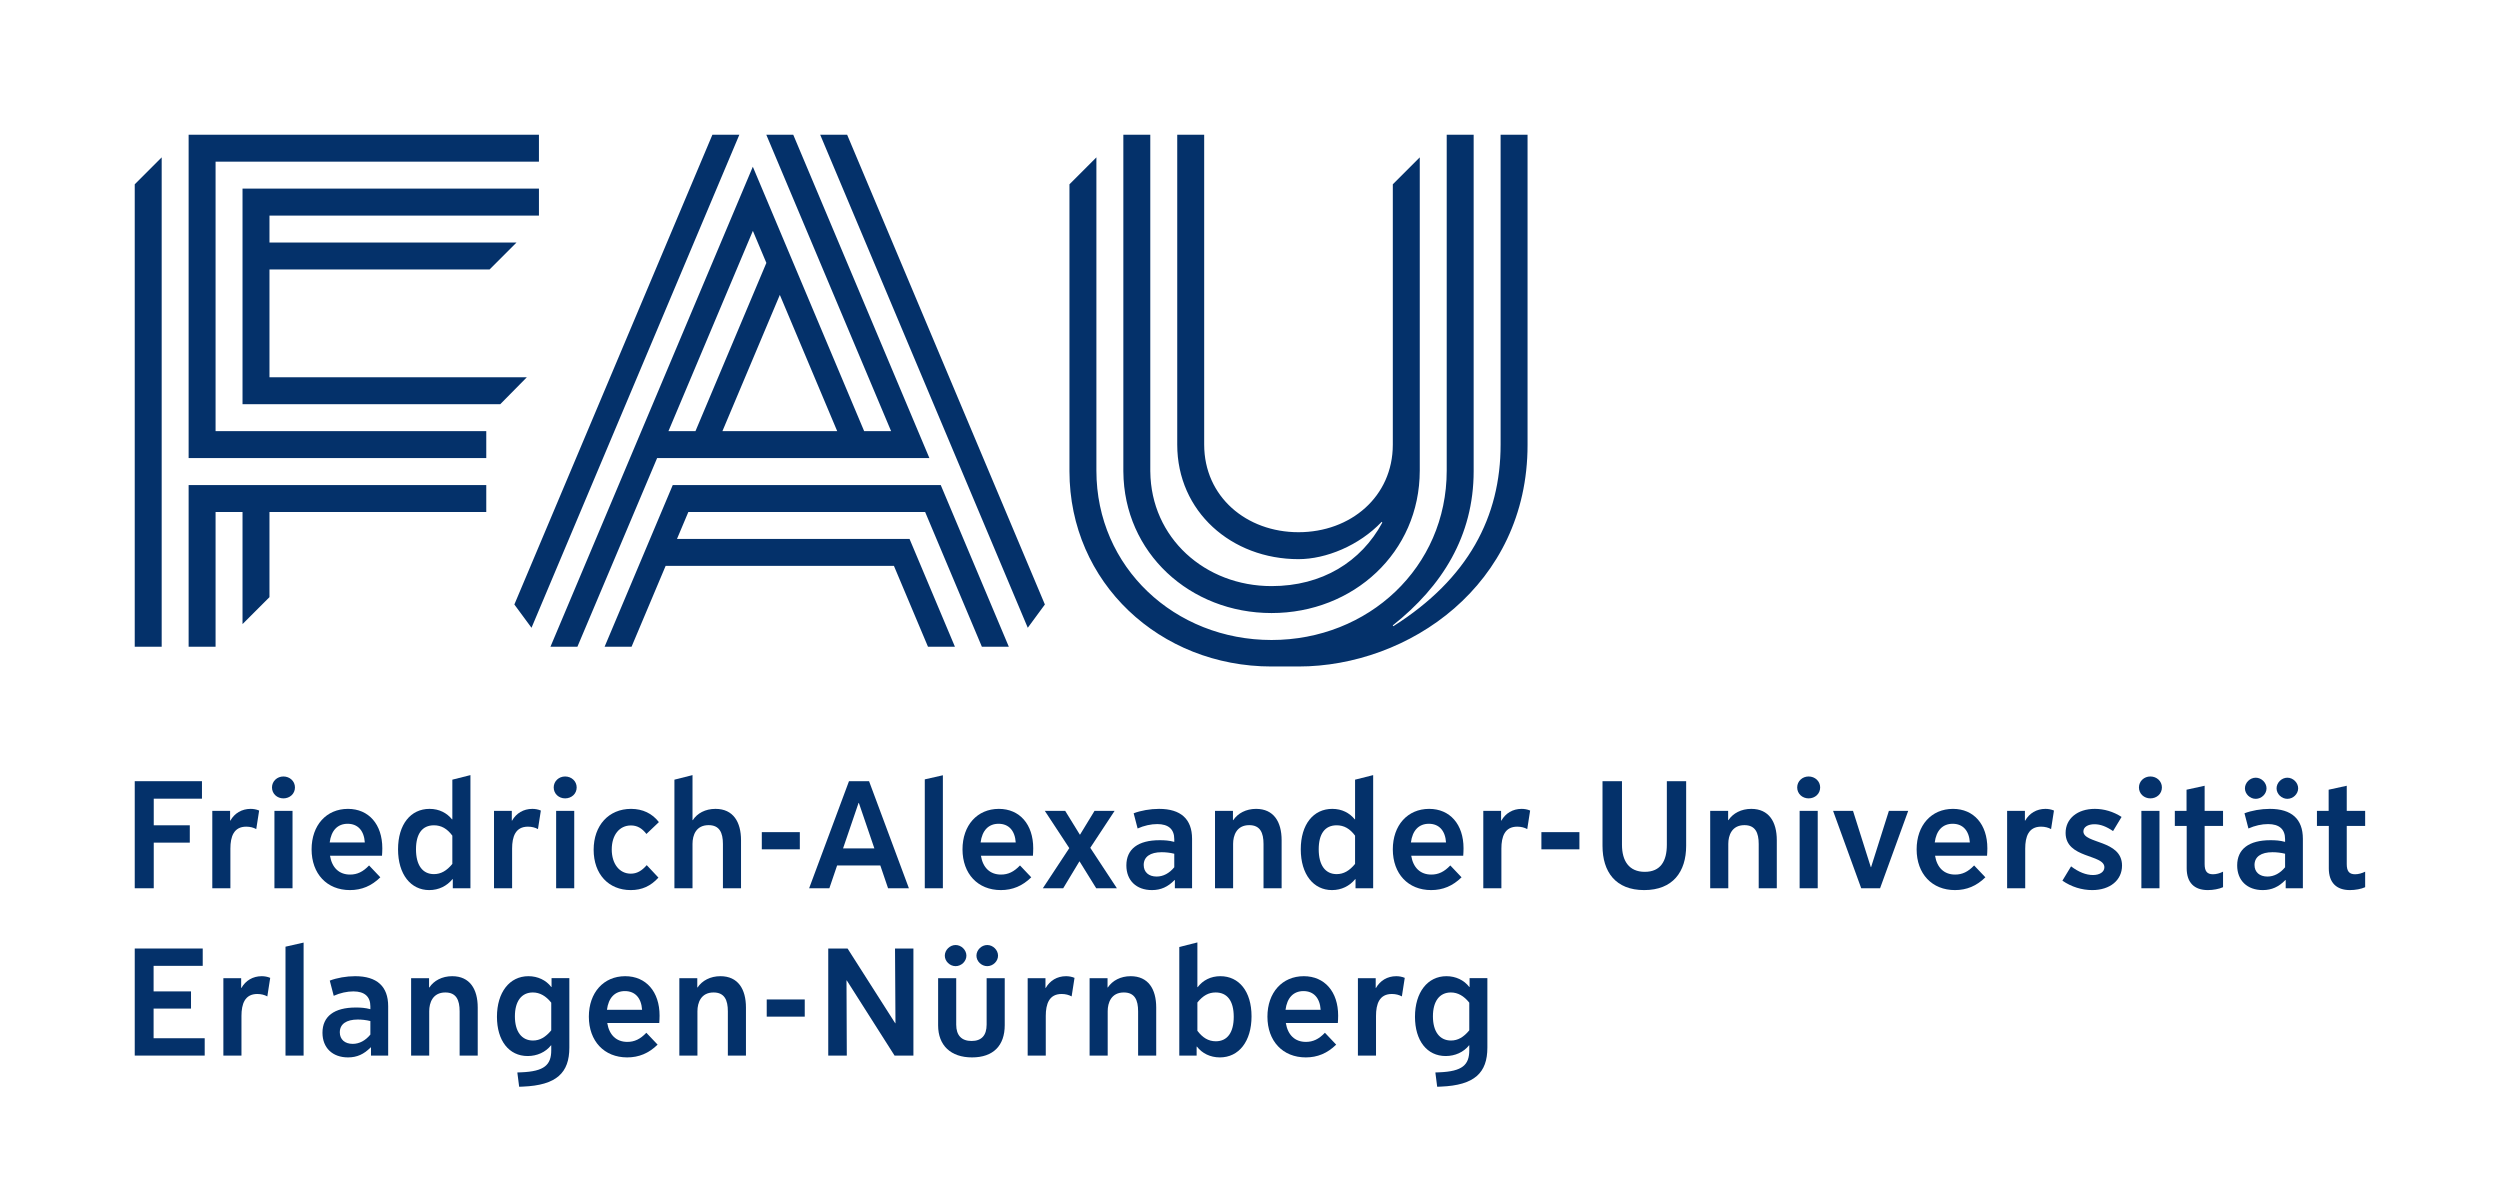
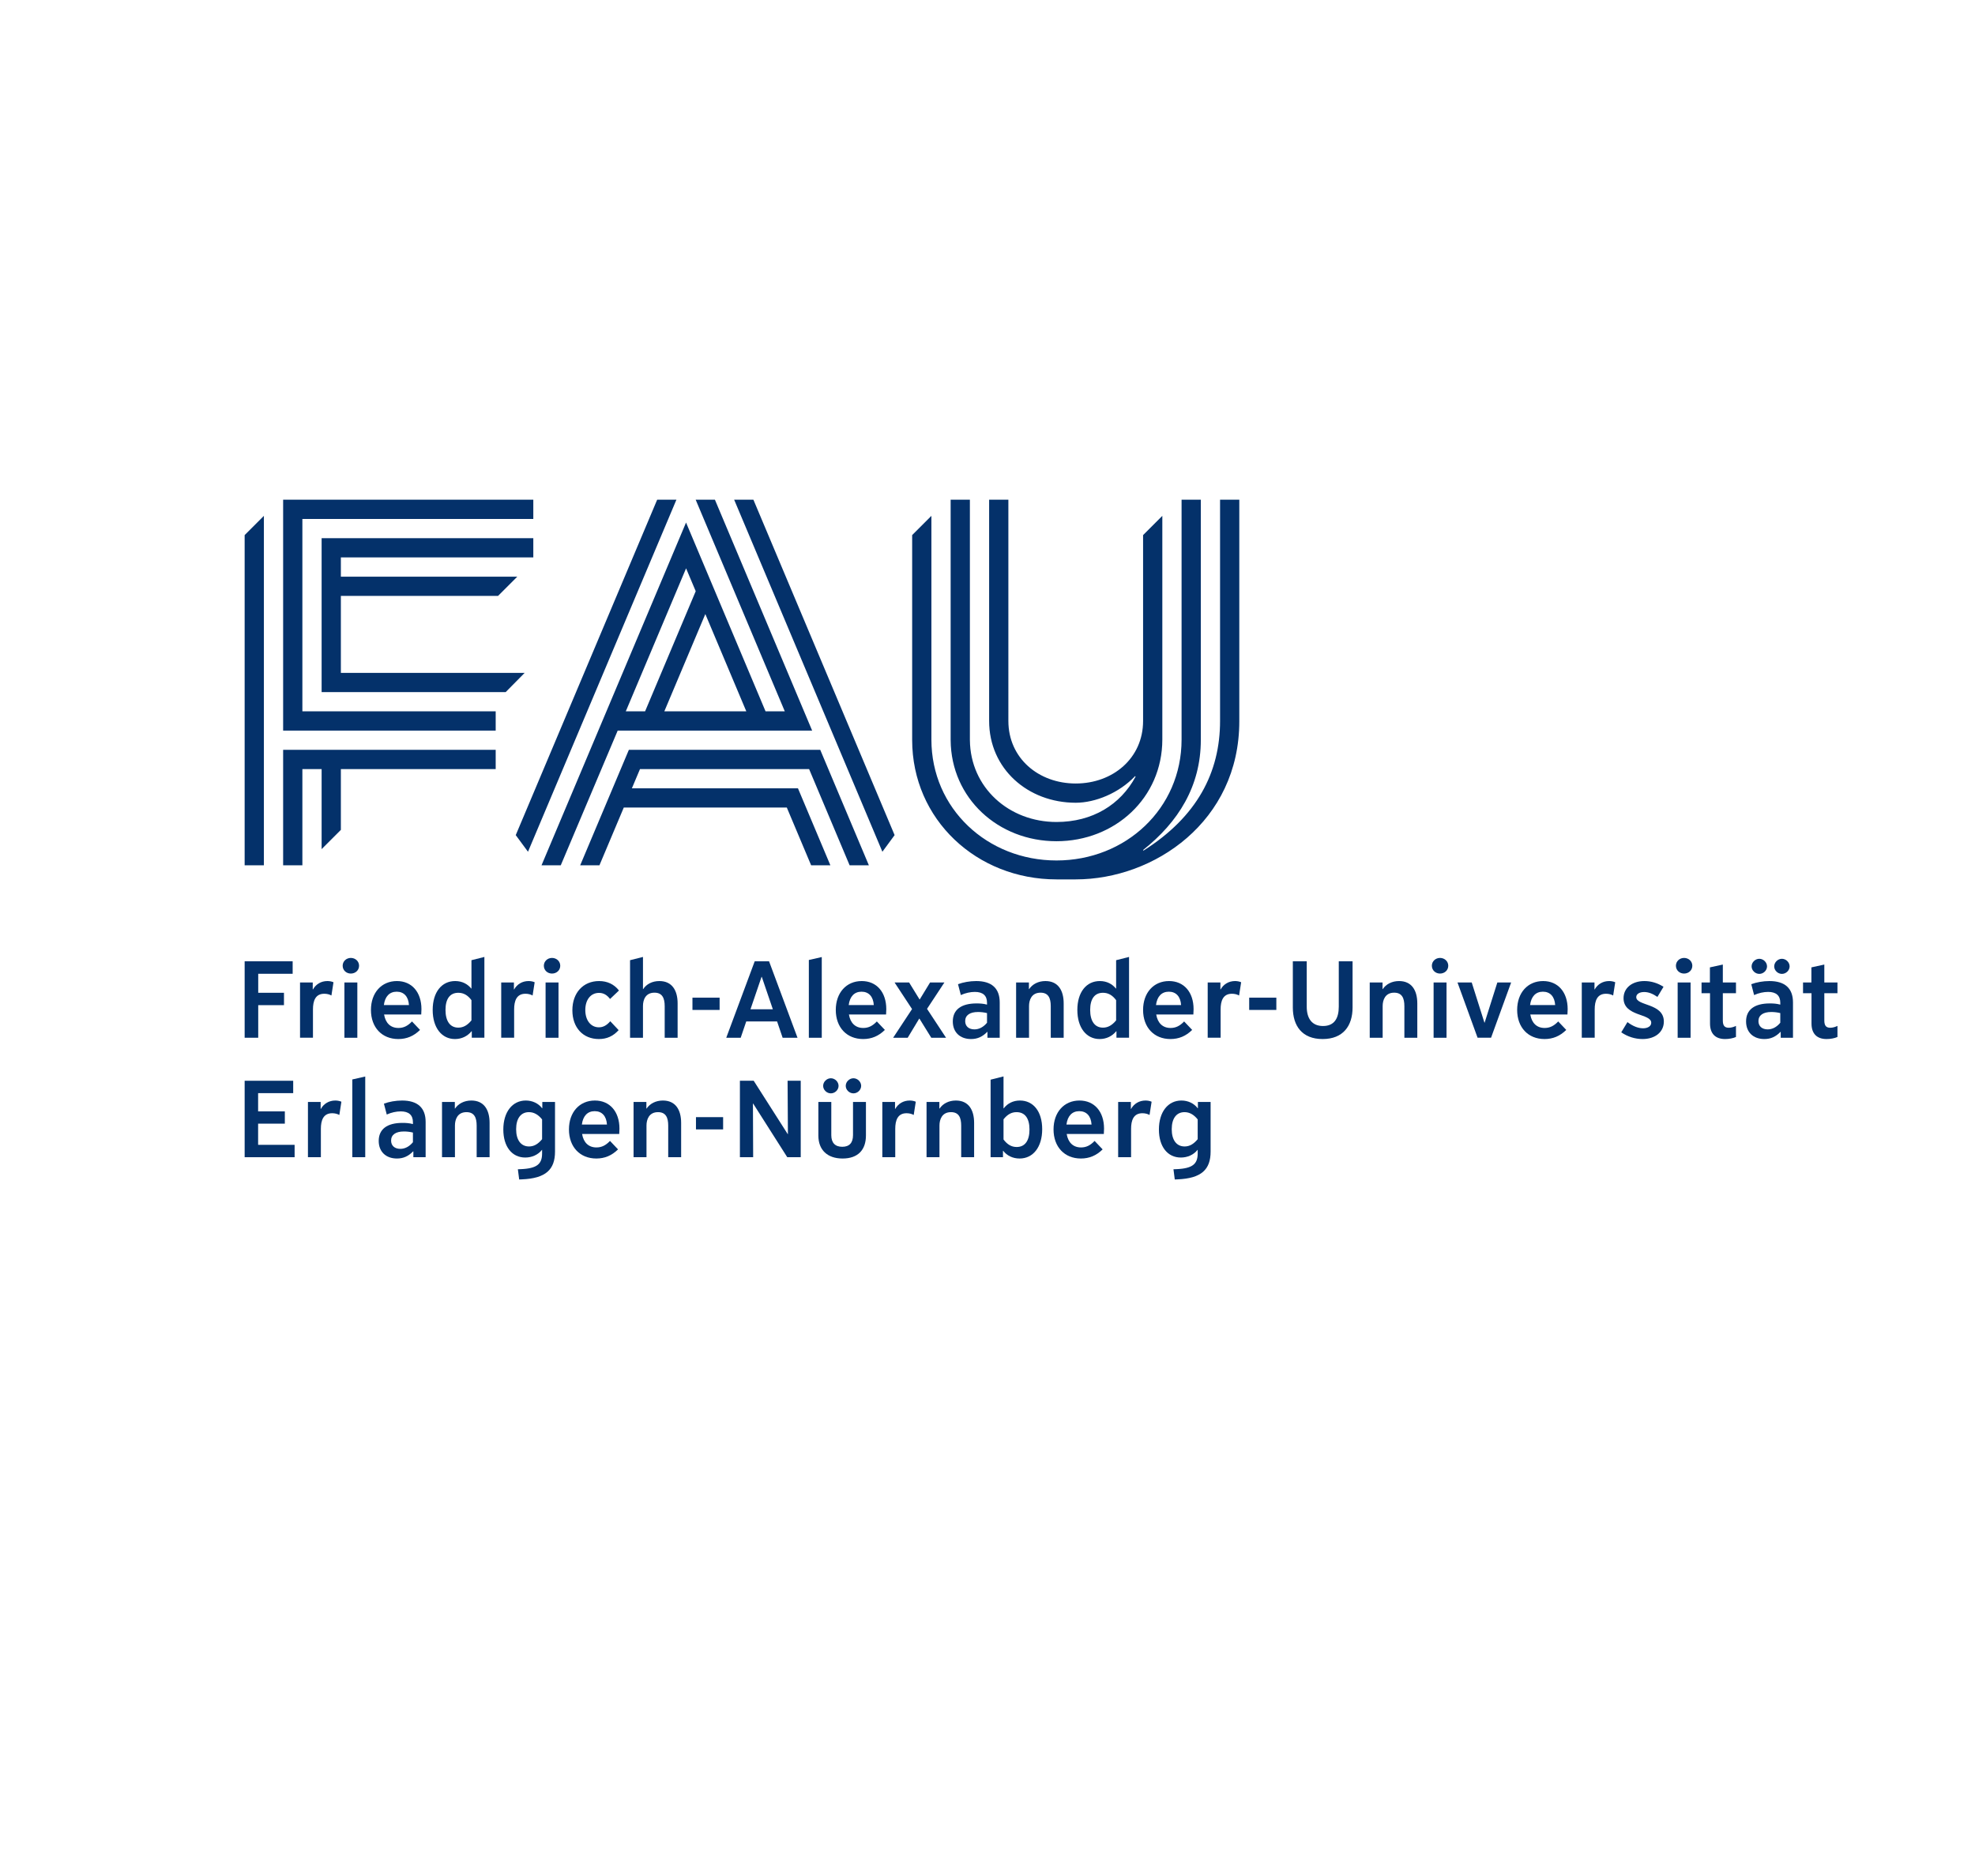
- <svg xmlns="http://www.w3.org/2000/svg" version="1.1" id="Logos" x="0px" y="0px" viewBox="0 0 903.965 430.402" style="enable-background:new 0 0 903.965 430.402;" xml:space="preserve">
-   <path id="FAU_x5F_Logo_00000116957573279180387480000014782723776190545539_" style="fill:#04316A;" d="M48.718,66.643l9.744-9.744  v176.95h-9.744V66.643z M77.949,58.462h116.925v-9.744H68.205v116.924h107.623v-9.743H77.949V58.462z M190.499,136.412H97.437  V97.437h79.588l9.743-9.744H97.437v-9.744h97.438v-9.744H87.693v77.95h93.19L190.499,136.412z M68.205,233.849h9.744V185.13h9.744  v40.538l9.743-9.743V185.13h78.392v-9.743H68.205V233.849z M542.598,48.718v112.054c0,26.074-11.634,48.475-38.779,65.656  l-0.22-0.287c17.837-14.146,29.256-32.316,29.256-55.789V48.718h-9.744V170.19c0,34.979-28.355,61.223-63.334,61.223  s-63.334-26.245-63.334-61.223V56.899l-9.744,9.744v103.71c0,40.36,32.718,70.642,73.078,70.642c0.934,0,9.743,0,9.743,0  c39.743,0,82.822-29.35,82.822-80.08c0-0.048,0-112.196,0-112.196H542.598z M459.776,221.669c29.58,0,53.562-21.907,53.59-51.479  h0.001V56.899l-9.744,9.744v94.128c0,18.834-15.269,31.667-34.104,31.667c-18.834,0-34.103-12.833-34.103-31.667l-0.001-112.053  h-9.743v112.053c0,24.216,19.631,41.411,43.847,41.411c9.902,0,21.922-4.892,30.086-13.503l0.219,0.287  c-7.654,14.195-21.804,22.96-40.048,22.96c-24.067,0-43.603-17.424-43.841-41.411h-0.006V48.718h-9.744v121.796h0.005  C406.393,199.922,430.305,221.669,459.776,221.669z M243.257,175.387l-24.64,58.462l9.746-0.001l-0.002,0.001h0.002l12.318-29.231  h82.554l12.309,29.231h9.743l-16.41-38.975h-84.089l4.106-9.744h85.623l20.514,48.719h9.744l-24.616-58.462H243.257z   M257.594,48.718l-71.61,169.858l6.202,8.42l75.152-178.278H257.594z M296.568,48.718l75.059,178.278l6.187-8.42L306.313,48.718  H296.568z M237.6,165.643l-28.818,68.206h-9.744l73.172-173.561l40.258,95.612h9.743L277.081,48.718h9.744l49.232,116.924H237.6z   M281.978,106.629l-20.765,49.27h41.51L281.978,106.629z M241.701,155.899h9.769l25.638-60.836l-4.879-11.587L241.701,155.899z" />
-   <g>
-     <g>
-       <path style="fill:#04316A;" d="M73.025,288.792H55.593v9.624h13.033v6.269H55.593v16.498h-6.874v-38.715h24.307V288.792z" />
-       <path style="fill:#04316A;" d="M93.701,293.082l-1.045,6.708c-0.99-0.549-2.199-0.88-3.629-0.88c-4.51,0-5.72,3.629-5.72,7.919    v14.353h-6.544v-27.991h6.434v3.52h0.11c1.484-2.64,4.124-4.234,7.314-4.234C91.557,292.477,92.711,292.642,93.701,293.082z" />
-       <path style="fill:#04316A;" d="M106.653,284.723c0,2.31-1.87,3.96-4.18,3.96c-2.255,0-4.124-1.65-4.124-3.96    c0-2.255,1.869-3.96,4.124-3.96C104.783,280.763,106.653,282.468,106.653,284.723z M105.774,321.183H99.23v-27.991h6.544V321.183z    " />
-       <path style="fill:#04316A;" d="M126.524,321.843c-8.304,0-13.857-5.884-13.857-14.738c0-8.688,5.334-14.628,13.143-14.628    c7.534,0,12.429,5.609,12.429,14.243c0,0.935-0.055,1.925-0.11,2.694H119.32c0.715,4.345,3.299,6.819,7.259,6.819    c2.584,0,4.674-0.99,6.874-3.3l4.069,4.29C134.333,320.358,130.758,321.843,126.524,321.843z M119.21,304.63h12.703    c-0.274-4.289-2.529-6.764-6.214-6.764C122.069,297.866,119.76,300.285,119.21,304.63z" />
-       <path style="fill:#04316A;" d="M143.927,307.104c0-9.018,4.564-14.628,11.384-14.628c3.52,0,6.27,1.485,8.139,3.794h0.11v-14.353    l6.544-1.65v40.915h-6.379v-3.3h-0.11c-2.034,2.476-4.949,3.96-8.414,3.96C148.547,321.843,143.927,316.178,143.927,307.104z     M150.416,307.104c0,5.719,2.365,8.964,6.489,8.964c2.53,0,4.619-1.21,6.654-3.685v-10.228c-1.87-2.53-4.015-3.739-6.654-3.739    C152.671,298.416,150.416,301.495,150.416,307.104z" />
-       <path style="fill:#04316A;" d="M195.564,293.082l-1.045,6.708c-0.989-0.549-2.199-0.88-3.63-0.88    c-4.509,0-5.719,3.629-5.719,7.919v14.353h-6.544v-27.991h6.434v3.52h0.11c1.484-2.64,4.124-4.234,7.314-4.234    C193.419,292.477,194.573,292.642,195.564,293.082z" />
-       <path style="fill:#04316A;" d="M208.517,284.723c0,2.31-1.87,3.96-4.18,3.96c-2.255,0-4.124-1.65-4.124-3.96    c0-2.255,1.869-3.96,4.124-3.96C206.647,280.763,208.517,282.468,208.517,284.723z M207.637,321.183h-6.544v-27.991h6.544V321.183    z" />
-       <path style="fill:#04316A;" d="M238.082,317.333c-2.805,3.08-5.994,4.51-10.009,4.51c-8.029,0-13.418-5.774-13.418-14.573    s5.444-14.793,13.528-14.793c4.179,0,7.644,1.649,10.064,4.784l-4.51,4.289c-1.649-2.145-3.409-3.079-5.609-3.079    c-4.124,0-6.929,3.41-6.929,8.689c0,5.224,2.805,8.744,6.874,8.744c2.199,0,3.959-0.99,5.774-3.08L238.082,317.333z" />
-       <path style="fill:#04316A;" d="M267.945,321.183h-6.544V305.18c0-4.124-1.265-6.819-5.17-6.819c-4.509,0-5.829,3.574-5.829,6.764    v16.058h-6.544v-39.265l6.544-1.65v16.278h0.11c1.595-2.475,4.51-4.069,8.194-4.069c6.488,0,9.238,4.84,9.238,11.328V321.183z" />
-       <path style="fill:#04316A;" d="M289.204,307.104h-13.748v-6.214h13.748V307.104z" />
-       <path style="fill:#04316A;" d="M306.98,282.468h7.259l14.408,38.715h-7.534l-2.805-8.249H302.69l-2.805,8.249h-7.314    L306.98,282.468z M304.835,306.774h11.328l-5.609-16.442h-0.11L304.835,306.774z" />
-       <path style="fill:#04316A;" d="M340.932,321.183h-6.544v-39.375l6.544-1.484V321.183z" />
-       <path style="fill:#04316A;" d="M361.885,321.843c-8.304,0-13.857-5.884-13.857-14.738c0-8.688,5.334-14.628,13.143-14.628    c7.534,0,12.429,5.609,12.429,14.243c0,0.935-0.055,1.925-0.11,2.694h-18.807c0.715,4.345,3.299,6.819,7.259,6.819    c2.584,0,4.674-0.99,6.874-3.3l4.069,4.29C369.694,320.358,366.119,321.843,361.885,321.843z M354.571,304.63h12.703    c-0.274-4.289-2.529-6.764-6.214-6.764C357.431,297.866,355.121,300.285,354.571,304.63z" />
-       <path style="fill:#04316A;" d="M403.854,321.183h-7.48l-5.994-9.679h-0.109l-5.83,9.679h-7.368l9.568-14.518l-8.854-13.473h7.369    l5.279,8.579h0.109l5.225-8.579h7.259l-8.799,13.363L403.854,321.183z" />
-       <path style="fill:#04316A;" d="M419.32,303.805c1.815,0,3.465,0.11,5.279,0.605v-0.99c0-3.574-2.09-5.444-6.159-5.444    c-2.255,0-4.784,0.55-7.094,1.595l-1.43-5.499c2.584-0.989,5.994-1.595,9.184-1.595c7.864,0,11.934,3.685,11.934,10.833v17.873    h-6.215v-2.97h-0.109c-2.42,2.475-4.949,3.63-8.194,3.63c-5.609,0-9.238-3.465-9.238-8.909    C407.277,306.995,411.512,303.805,419.32,303.805z M418.221,316.948c2.364,0,4.564-1.155,6.379-3.355v-4.895    c-1.54-0.385-3.135-0.55-4.564-0.55c-4.124,0-6.489,1.65-6.489,4.619C413.546,315.353,415.361,316.948,418.221,316.948z" />
-       <path style="fill:#04316A;" d="M463.418,321.183h-6.545V305.18c0-4.069-1.209-6.819-5.169-6.819c-4.564,0-5.829,3.739-5.829,6.764    v16.058h-6.544v-27.991h6.489v3.354h0.109c1.65-2.475,4.62-4.069,8.249-4.069c6.379,0,9.239,4.674,9.239,11.328V321.183z" />
-       <path style="fill:#04316A;" d="M470.34,307.104c0-9.018,4.564-14.628,11.384-14.628c3.52,0,6.27,1.485,8.139,3.794h0.11v-14.353    l6.544-1.65v40.915h-6.379v-3.3h-0.11c-2.034,2.476-4.949,3.96-8.414,3.96C474.96,321.843,470.34,316.178,470.34,307.104z     M476.829,307.104c0,5.719,2.365,8.964,6.489,8.964c2.529,0,4.619-1.21,6.654-3.685v-10.228c-1.87-2.53-4.015-3.739-6.654-3.739    C479.084,298.416,476.829,301.495,476.829,307.104z" />
-       <path style="fill:#04316A;" d="M517.478,321.843c-8.304,0-13.857-5.884-13.857-14.738c0-8.688,5.334-14.628,13.142-14.628    c7.534,0,12.429,5.609,12.429,14.243c0,0.935-0.055,1.925-0.11,2.694h-18.808c0.716,4.345,3.3,6.819,7.26,6.819    c2.584,0,4.674-0.99,6.874-3.3l4.069,4.29C525.287,320.358,521.713,321.843,517.478,321.843z M510.164,304.63h12.703    c-0.275-4.289-2.529-6.764-6.214-6.764C513.023,297.866,510.714,300.285,510.164,304.63z" />
-       <path style="fill:#04316A;" d="M553.276,293.082l-1.045,6.708c-0.989-0.549-2.199-0.88-3.63-0.88    c-4.509,0-5.719,3.629-5.719,7.919v14.353h-6.544v-27.991h6.434v3.52h0.11c1.484-2.64,4.124-4.234,7.315-4.234    C551.132,292.477,552.286,292.642,553.276,293.082z" />
-       <path style="fill:#04316A;" d="M571.096,307.104h-13.748v-6.214h13.748V307.104z" />
-       <path style="fill:#04316A;" d="M609.691,305.84c0,9.349-4.784,16.003-15.178,16.003c-10.339,0-15.068-6.6-15.068-16.003v-23.372    h7.039v22.987c0,5.83,2.53,9.789,8.249,9.789c5.72,0,7.975-3.904,7.975-9.789v-22.987h6.983V305.84z" />
-       <path style="fill:#04316A;" d="M642.468,321.183h-6.544V305.18c0-4.069-1.21-6.819-5.17-6.819c-4.564,0-5.829,3.739-5.829,6.764    v16.058h-6.544v-27.991h6.489v3.354h0.109c1.65-2.475,4.62-4.069,8.249-4.069c6.379,0,9.239,4.674,9.239,11.328V321.183z" />
-       <path style="fill:#04316A;" d="M658.145,284.723c0,2.31-1.87,3.96-4.18,3.96c-2.255,0-4.124-1.65-4.124-3.96    c0-2.255,1.869-3.96,4.124-3.96C656.274,280.763,658.145,282.468,658.145,284.723z M657.265,321.183h-6.544v-27.991h6.544V321.183    z" />
-       <path style="fill:#04316A;" d="M689.982,293.191l-10.174,27.991h-6.819l-10.173-27.991h7.204l6.434,20.347h0.11l6.434-20.347    H689.982z" />
-       <path style="fill:#04316A;" d="M706.885,321.843c-8.304,0-13.857-5.884-13.857-14.738c0-8.688,5.334-14.628,13.143-14.628    c7.534,0,12.429,5.609,12.429,14.243c0,0.935-0.055,1.925-0.11,2.694h-18.807c0.715,4.345,3.299,6.819,7.259,6.819    c2.584,0,4.674-0.99,6.874-3.3l4.069,4.29C714.694,320.358,711.119,321.843,706.885,321.843z M699.571,304.63h12.703    c-0.274-4.289-2.529-6.764-6.214-6.764C702.431,297.866,700.121,300.285,699.571,304.63z" />
-       <path style="fill:#04316A;" d="M742.684,293.082l-1.045,6.708c-0.99-0.549-2.199-0.88-3.629-0.88c-4.51,0-5.72,3.629-5.72,7.919    v14.353h-6.544v-27.991h6.434v3.52h0.11c1.484-2.64,4.124-4.234,7.314-4.234C740.539,292.477,741.693,292.642,742.684,293.082z" />
-       <path style="fill:#04316A;" d="M748.872,313.264c2.75,2.09,5.444,3.135,7.919,3.135c2.42,0,4.124-1.1,4.124-2.805    c0-4.785-14.022-3.08-14.022-12.429c0-5.169,4.289-8.689,10.559-8.689c3.354,0,6.709,0.99,9.679,2.915l-3.08,5.114    c-2.419-1.65-4.564-2.474-6.709-2.474c-2.42,0-4.015,1.044-4.015,2.584c0,4.564,13.969,2.97,13.969,12.374    c0,5.279-4.345,8.854-10.779,8.854c-3.739,0-7.533-1.155-10.778-3.409L748.872,313.264z" />
-       <path style="fill:#04316A;" d="M781.717,284.723c0,2.31-1.87,3.96-4.18,3.96c-2.255,0-4.124-1.65-4.124-3.96    c0-2.255,1.869-3.96,4.124-3.96C779.847,280.763,781.717,282.468,781.717,284.723z M780.837,321.183h-6.544v-27.991h6.544V321.183    z" />
-       <path style="fill:#04316A;" d="M803.821,315.188v5.609c-1.43,0.66-3.575,1.045-5.5,1.045c-4.949,0-7.644-2.75-7.644-7.864v-15.343    h-4.289v-5.444h4.234v-7.644l6.544-1.43v9.074h6.654v5.444h-6.654v13.803c0,2.585,0.88,3.684,3.024,3.684    C801.401,316.123,802.721,315.738,803.821,315.188z" />
-       <path style="fill:#04316A;" d="M820.975,303.805c1.815,0,3.465,0.11,5.279,0.605v-0.99c0-3.574-2.09-5.444-6.159-5.444    c-2.255,0-4.784,0.55-7.094,1.595l-1.43-5.499c2.584-0.989,5.994-1.595,9.184-1.595c7.864,0,11.934,3.685,11.934,10.833v17.873    h-6.215v-2.97h-0.109c-2.42,2.475-4.949,3.63-8.194,3.63c-5.609,0-9.238-3.465-9.238-8.909    C808.932,306.995,813.166,303.805,820.975,303.805z M815.641,288.847c-2.09,0-3.904-1.76-3.904-3.794    c0-2.035,1.814-3.849,3.904-3.849c2.09,0,3.904,1.814,3.904,3.849C819.545,287.087,817.731,288.847,815.641,288.847z     M819.875,316.948c2.364,0,4.565-1.155,6.379-3.355v-4.895c-1.54-0.385-3.135-0.55-4.564-0.55c-4.124,0-6.489,1.65-6.489,4.619    C815.2,315.353,817.016,316.948,819.875,316.948z M827.079,288.847c-2.09,0-3.904-1.76-3.904-3.794    c0-2.035,1.815-3.849,3.904-3.849c2.09,0,3.904,1.814,3.904,3.849C830.983,287.087,829.169,288.847,827.079,288.847z" />
-       <path style="fill:#04316A;" d="M855.207,315.188v5.609c-1.43,0.66-3.575,1.045-5.5,1.045c-4.949,0-7.644-2.75-7.644-7.864v-15.343    h-4.289v-5.444h4.234v-7.644l6.544-1.43v9.074h6.654v5.444h-6.654v13.803c0,2.585,0.88,3.684,3.024,3.684    C852.787,316.123,854.107,315.738,855.207,315.188z" />
-       <path style="fill:#04316A;" d="M74.016,381.683H48.719v-38.715h24.582v6.269H55.538v9.239h13.528v6.214H55.538v10.724h18.478    V381.683z" />
-       <path style="fill:#04316A;" d="M97.705,353.582l-1.045,6.709c-0.99-0.55-2.199-0.88-3.629-0.88c-4.51,0-5.72,3.629-5.72,7.919    v14.353h-6.544v-27.991h6.434v3.52h0.11c1.484-2.64,4.124-4.234,7.314-4.234C95.561,352.977,96.715,353.142,97.705,353.582z" />
-       <path style="fill:#04316A;" d="M109.778,381.683h-6.544v-39.375l6.544-1.484V381.683z" />
-       <path style="fill:#04316A;" d="M128.643,364.305c1.814,0,3.465,0.11,5.279,0.605v-0.99c0-3.574-2.09-5.444-6.159-5.444    c-2.255,0-4.784,0.55-7.094,1.595l-1.43-5.499c2.584-0.99,5.994-1.595,9.184-1.595c7.864,0,11.934,3.685,11.934,10.833v17.873    h-6.215v-2.97h-0.109c-2.42,2.475-4.949,3.63-8.194,3.63c-5.609,0-9.238-3.465-9.238-8.909    C116.6,367.495,120.834,364.305,128.643,364.305z M127.543,377.448c2.364,0,4.565-1.155,6.379-3.355v-4.895    c-1.54-0.385-3.135-0.55-4.564-0.55c-4.124,0-6.489,1.65-6.489,4.619C122.868,375.853,124.684,377.448,127.543,377.448z" />
-       <path style="fill:#04316A;" d="M172.74,381.683h-6.545V365.68c0-4.069-1.209-6.819-5.169-6.819c-4.564,0-5.829,3.739-5.829,6.764    v16.058h-6.544v-27.991h6.489v3.354h0.109c1.65-2.475,4.62-4.069,8.249-4.069c6.379,0,9.239,4.674,9.239,11.328V381.683z" />
-       <path style="fill:#04316A;" d="M187.06,387.787l1.43-0.055c8.358-0.33,10.833-2.695,10.833-7.974v-1.815h-0.055    c-1.979,2.529-5.114,3.904-8.469,3.904c-6.765,0-11.108-5.554-11.108-14.188c0-8.854,4.564-14.683,11.383-14.683    c3.355,0,6.38,1.43,8.249,3.904h0.11v-3.189h6.434v25.132c0,9.074-4.619,13.583-16.772,14.078l-1.375,0.055L187.06,387.787z     M186.18,367.495c0,5.499,2.419,8.744,6.544,8.744c2.475,0,4.564-1.21,6.599-3.684v-10.009c-1.925-2.419-4.124-3.684-6.654-3.684    C188.599,358.861,186.18,361.995,186.18,367.495z" />
-       <path style="fill:#04316A;" d="M226.778,382.343c-8.304,0-13.857-5.884-13.857-14.738c0-8.689,5.334-14.628,13.143-14.628    c7.534,0,12.429,5.609,12.429,14.243c0,0.935-0.055,1.925-0.11,2.694h-18.808c0.716,4.345,3.3,6.819,7.26,6.819    c2.584,0,4.674-0.99,6.874-3.3l4.069,4.29C234.588,380.858,231.014,382.343,226.778,382.343z M219.465,365.13h12.703    c-0.275-4.289-2.529-6.764-6.214-6.764C222.324,358.366,220.015,360.785,219.465,365.13z" />
-       <path style="fill:#04316A;" d="M269.727,381.683h-6.545V365.68c0-4.069-1.209-6.819-5.169-6.819c-4.564,0-5.829,3.739-5.829,6.764    v16.058h-6.544v-27.991h6.489v3.354h0.109c1.65-2.475,4.62-4.069,8.249-4.069c6.379,0,9.239,4.674,9.239,11.328V381.683z" />
-       <path style="fill:#04316A;" d="M290.984,367.604h-13.748v-6.214h13.748V367.604z" />
-       <path style="fill:#04316A;" d="M299.483,342.968h6.984l17.213,27.001h0.109l-0.164-27.001h6.653v38.715h-6.818l-17.269-27.166    h-0.109l0.109,27.166h-6.709V342.968z" />
-       <path style="fill:#04316A;" d="M345.754,370.519c0,3.85,1.925,5.884,5.554,5.884c3.575,0,5.444-1.979,5.444-5.939v-16.772h6.544    v16.993c0,7.369-4.124,11.659-11.823,11.659c-7.644,0-12.263-4.29-12.263-11.604v-17.048h6.544V370.519z M345.533,349.347    c-2.089,0-3.904-1.76-3.904-3.794c0-2.035,1.815-3.849,3.904-3.849c2.09,0,3.905,1.814,3.905,3.849    C349.439,347.587,347.623,349.347,345.533,349.347z M356.973,349.347c-2.09,0-3.905-1.76-3.905-3.794    c0-2.035,1.815-3.849,3.905-3.849c2.089,0,3.904,1.814,3.904,3.849C360.877,347.587,359.062,349.347,356.973,349.347z" />
-       <path style="fill:#04316A;" d="M388.531,353.582l-1.045,6.709c-0.99-0.55-2.199-0.88-3.629-0.88c-4.51,0-5.72,3.629-5.72,7.919    v14.353h-6.544v-27.991h6.434v3.52h0.11c1.484-2.64,4.124-4.234,7.314-4.234C386.387,352.977,387.541,353.142,388.531,353.582z" />
-       <path style="fill:#04316A;" d="M418.07,381.683h-6.545V365.68c0-4.069-1.209-6.819-5.169-6.819c-4.565,0-5.829,3.739-5.829,6.764    v16.058h-6.544v-27.991h6.489v3.354h0.109c1.65-2.475,4.62-4.069,8.249-4.069c6.379,0,9.239,4.674,9.239,11.328V381.683z" />
-       <path style="fill:#04316A;" d="M452.538,367.495c0,9.018-4.564,14.848-11.439,14.848c-3.519,0-6.434-1.484-8.305-3.905h-0.109    v3.245h-6.27v-39.265l6.544-1.65v16.168h0.11c1.87-2.475,4.73-3.96,8.193-3.96C447.974,352.977,452.538,358.421,452.538,367.495z     M446.104,367.66c0-5.774-2.364-8.799-6.544-8.799c-2.53,0-4.564,1.1-6.6,3.629v10.228c1.87,2.475,3.96,3.794,6.654,3.794    C443.849,376.513,446.104,373.268,446.104,367.66z" />
-       <path style="fill:#04316A;" d="M472.141,382.343c-8.304,0-13.857-5.884-13.857-14.738c0-8.689,5.334-14.628,13.143-14.628    c7.534,0,12.429,5.609,12.429,14.243c0,0.935-0.055,1.925-0.11,2.694h-18.807c0.715,4.345,3.299,6.819,7.259,6.819    c2.584,0,4.674-0.99,6.874-3.3l4.069,4.29C479.95,380.858,476.375,382.343,472.141,382.343z M464.827,365.13h12.703    c-0.274-4.289-2.529-6.764-6.214-6.764C467.687,358.366,465.377,360.785,464.827,365.13z" />
-       <path style="fill:#04316A;" d="M507.94,353.582l-1.045,6.709c-0.99-0.55-2.199-0.88-3.629-0.88c-4.51,0-5.72,3.629-5.72,7.919    v14.353h-6.544v-27.991h6.434v3.52h0.11c1.484-2.64,4.124-4.234,7.314-4.234C505.795,352.977,506.949,353.142,507.94,353.582z" />
-       <path style="fill:#04316A;" d="M519.006,387.787l1.43-0.055c8.358-0.33,10.833-2.695,10.833-7.974v-1.815h-0.055    c-1.979,2.529-5.114,3.904-8.469,3.904c-6.765,0-11.108-5.554-11.108-14.188c0-8.854,4.564-14.683,11.383-14.683    c3.354,0,6.38,1.43,8.249,3.904h0.11v-3.189h6.434v25.132c0,9.074-4.619,13.583-16.772,14.078l-1.375,0.055L519.006,387.787z     M518.126,367.495c0,5.499,2.419,8.744,6.544,8.744c2.475,0,4.564-1.21,6.599-3.684v-10.009c-1.925-2.419-4.124-3.684-6.654-3.684    C520.545,358.861,518.126,361.995,518.126,367.495z" />
+ <svg xmlns="http://www.w3.org/2000/svg" version="1.1" id="Logos" x="0px" y="0px" viewBox="0 0 1000 950" xml:space="preserve" width="1000" height="950">
+   <defs id="defs49" />
+   <path id="FAU_x5F_Logo_00000116957573279180387480000014782723776190545539_" style="fill:#04316a" d="m 123.872,270.968 9.744,-9.744 v 176.95 h -9.744 z m 29.231,-8.181 h 116.925 v -9.744 h -126.669 v 116.924 h 107.623 v -9.743 h -97.879 z m 112.55,77.95 h -93.062 v -38.975 h 79.588 l 9.743,-9.744 h -89.331 v -9.744 h 97.438 v -9.744 h -107.182 v 77.95 h 93.19 z m -122.294,97.437 h 9.744 v -48.719 h 9.744 v 40.538 l 9.743,-9.743 v -30.795 h 78.392 v -9.743 h -107.623 z m 474.393,-185.131 v 112.054 c 0,26.074 -11.634,48.475 -38.779,65.656 l -0.22,-0.287 c 17.837,-14.146 29.256,-32.316 29.256,-55.789 v -121.634 h -9.744 v 121.472 c 0,34.979 -28.355,61.223 -63.334,61.223 -34.979,0 -63.334,-26.245 -63.334,-61.223 v -113.291 l -9.744,9.744 v 103.71 c 0,40.36 32.718,70.642 73.078,70.642 0.934,0 9.743,0 9.743,0 39.743,0 82.822,-29.35 82.822,-80.08 0,-0.048 0,-112.196 0,-112.196 h -9.744 z m -82.822,172.951 c 29.58,0 53.562,-21.907 53.59,-51.479 h 0.001 v -113.291 l -9.744,9.744 v 94.128 c 0,18.834 -15.269,31.667 -34.104,31.667 -18.834,0 -34.103,-12.833 -34.103,-31.667 l -0.001,-112.053 h -9.743 v 112.053 c 0,24.216 19.631,41.411 43.847,41.411 9.902,0 21.922,-4.892 30.086,-13.503 l 0.219,0.287 c -7.654,14.195 -21.804,22.96 -40.048,22.96 -24.067,0 -43.603,-17.424 -43.841,-41.411 h -0.006 v -121.797 h -9.744 v 121.796 h 0.005 c 0.203,29.408 24.115,51.155 53.586,51.155 z m -216.519,-46.282 -24.64,58.462 9.746,-10e-4 -0.002,10e-4 h 0.002 l 12.318,-29.231 h 82.554 l 12.309,29.231 h 9.743 l -16.41,-38.975 h -84.089 l 4.106,-9.744 h 85.623 l 20.514,48.719 h 9.744 l -24.616,-58.462 z m 14.337,-126.669 -71.61,169.858 6.202,8.42 75.152,-178.278 z m 38.974,0 75.059,178.278 6.187,-8.42 -71.501,-169.858 z m -58.968,116.925 -28.818,68.206 h -9.744 l 73.172,-173.561 40.258,95.612 h 9.743 l -45.13,-107.182 h 9.744 l 49.232,116.924 h -98.457 z m 44.378,-59.014 -20.765,49.27 h 41.51 z m -40.277,49.27 h 9.769 l 25.638,-60.836 -4.879,-11.587 z" />
+   <g id="g49" transform="translate(75.15392,204.3247)">
+     <g id="g48">
+       <path style="fill:#04316a" d="M 73.025,288.792 H 55.593 v 9.624 h 13.033 v 6.269 H 55.593 v 16.498 h -6.874 v -38.715 h 24.307 v 6.324 z" id="path1" />
+       <path style="fill:#04316a" d="m 93.701,293.082 -1.045,6.708 c -0.99,-0.549 -2.199,-0.88 -3.629,-0.88 -4.51,0 -5.72,3.629 -5.72,7.919 v 14.353 h -6.544 v -27.991 h 6.434 v 3.52 h 0.11 c 1.484,-2.64 4.124,-4.234 7.314,-4.234 0.936,0 2.09,0.165 3.08,0.605 z" id="path2" />
+       <path style="fill:#04316a" d="m 106.653,284.723 c 0,2.31 -1.87,3.96 -4.18,3.96 -2.255,0 -4.124,-1.65 -4.124,-3.96 0,-2.255 1.869,-3.96 4.124,-3.96 2.31,0 4.18,1.705 4.18,3.96 z m -0.879,36.46 H 99.23 v -27.991 h 6.544 z" id="path3" />
+       <path style="fill:#04316a" d="m 126.524,321.843 c -8.304,0 -13.857,-5.884 -13.857,-14.738 0,-8.688 5.334,-14.628 13.143,-14.628 7.534,0 12.429,5.609 12.429,14.243 0,0.935 -0.055,1.925 -0.11,2.694 H 119.32 c 0.715,4.345 3.299,6.819 7.259,6.819 2.584,0 4.674,-0.99 6.874,-3.3 l 4.069,4.29 c -3.189,3.135 -6.764,4.62 -10.998,4.62 z M 119.21,304.63 h 12.703 c -0.274,-4.289 -2.529,-6.764 -6.214,-6.764 -3.63,0 -5.939,2.419 -6.489,6.764 z" id="path4" />
+       <path style="fill:#04316a" d="m 143.927,307.104 c 0,-9.018 4.564,-14.628 11.384,-14.628 3.52,0 6.27,1.485 8.139,3.794 h 0.11 v -14.353 l 6.544,-1.65 v 40.915 h -6.379 v -3.3 h -0.11 c -2.034,2.476 -4.949,3.96 -8.414,3.96 -6.654,0.001 -11.274,-5.664 -11.274,-14.738 z m 6.489,0 c 0,5.719 2.365,8.964 6.489,8.964 2.53,0 4.619,-1.21 6.654,-3.685 v -10.228 c -1.87,-2.53 -4.015,-3.739 -6.654,-3.739 -4.234,0 -6.489,3.079 -6.489,8.688 z" id="path5" />
+       <path style="fill:#04316a" d="m 195.564,293.082 -1.045,6.708 c -0.989,-0.549 -2.199,-0.88 -3.63,-0.88 -4.509,0 -5.719,3.629 -5.719,7.919 v 14.353 h -6.544 v -27.991 h 6.434 v 3.52 h 0.11 c 1.484,-2.64 4.124,-4.234 7.314,-4.234 0.935,0 2.089,0.165 3.08,0.605 z" id="path6" />
+       <path style="fill:#04316a" d="m 208.517,284.723 c 0,2.31 -1.87,3.96 -4.18,3.96 -2.255,0 -4.124,-1.65 -4.124,-3.96 0,-2.255 1.869,-3.96 4.124,-3.96 2.31,0 4.18,1.705 4.18,3.96 z m -0.88,36.46 h -6.544 v -27.991 h 6.544 z" id="path7" />
+       <path style="fill:#04316a" d="m 238.082,317.333 c -2.805,3.08 -5.994,4.51 -10.009,4.51 -8.029,0 -13.418,-5.774 -13.418,-14.573 0,-8.799 5.444,-14.793 13.528,-14.793 4.179,0 7.644,1.649 10.064,4.784 l -4.51,4.289 c -1.649,-2.145 -3.409,-3.079 -5.609,-3.079 -4.124,0 -6.929,3.41 -6.929,8.689 0,5.224 2.805,8.744 6.874,8.744 2.199,0 3.959,-0.99 5.774,-3.08 z" id="path8" />
+       <path style="fill:#04316a" d="m 267.945,321.183 h -6.544 V 305.18 c 0,-4.124 -1.265,-6.819 -5.17,-6.819 -4.509,0 -5.829,3.574 -5.829,6.764 v 16.058 h -6.544 v -39.265 l 6.544,-1.65 v 16.278 h 0.11 c 1.595,-2.475 4.51,-4.069 8.194,-4.069 6.488,0 9.238,4.84 9.238,11.328 v 17.378 z" id="path9" />
+       <path style="fill:#04316a" d="m 289.204,307.104 h -13.748 v -6.214 h 13.748 z" id="path10" />
+       <path style="fill:#04316a" d="m 306.98,282.468 h 7.259 l 14.408,38.715 h -7.534 l -2.805,-8.249 H 302.69 l -2.805,8.249 h -7.314 z m -2.145,24.306 h 11.328 l -5.609,-16.442 h -0.11 z" id="path11" />
+       <path style="fill:#04316a" d="m 340.932,321.183 h -6.544 v -39.375 l 6.544,-1.484 z" id="path12" />
+       <path style="fill:#04316a" d="m 361.885,321.843 c -8.304,0 -13.857,-5.884 -13.857,-14.738 0,-8.688 5.334,-14.628 13.143,-14.628 7.534,0 12.429,5.609 12.429,14.243 0,0.935 -0.055,1.925 -0.11,2.694 h -18.807 c 0.715,4.345 3.299,6.819 7.259,6.819 2.584,0 4.674,-0.99 6.874,-3.3 l 4.069,4.29 c -3.191,3.135 -6.766,4.62 -11,4.62 z m -7.314,-17.213 h 12.703 c -0.274,-4.289 -2.529,-6.764 -6.214,-6.764 -3.629,0 -5.939,2.419 -6.489,6.764 z" id="path13" />
+       <path style="fill:#04316a" d="m 403.854,321.183 h -7.48 l -5.994,-9.679 h -0.109 l -5.83,9.679 h -7.368 l 9.568,-14.518 -8.854,-13.473 h 7.369 l 5.279,8.579 h 0.109 l 5.225,-8.579 h 7.259 l -8.799,13.363 z" id="path14" />
+       <path style="fill:#04316a" d="m 419.32,303.805 c 1.815,0 3.465,0.11 5.279,0.605 v -0.99 c 0,-3.574 -2.09,-5.444 -6.159,-5.444 -2.255,0 -4.784,0.55 -7.094,1.595 l -1.43,-5.499 c 2.584,-0.989 5.994,-1.595 9.184,-1.595 7.864,0 11.934,3.685 11.934,10.833 v 17.873 h -6.215 v -2.97 h -0.109 c -2.42,2.475 -4.949,3.63 -8.194,3.63 -5.609,0 -9.238,-3.465 -9.238,-8.909 -0.001,-5.939 4.234,-9.129 12.042,-9.129 z m -1.099,13.143 c 2.364,0 4.564,-1.155 6.379,-3.355 v -4.895 c -1.54,-0.385 -3.135,-0.55 -4.564,-0.55 -4.124,0 -6.489,1.65 -6.489,4.619 -0.001,2.586 1.814,4.181 4.674,4.181 z" id="path15" />
+       <path style="fill:#04316a" d="m 463.418,321.183 h -6.545 V 305.18 c 0,-4.069 -1.209,-6.819 -5.169,-6.819 -4.564,0 -5.829,3.739 -5.829,6.764 v 16.058 h -6.544 v -27.991 h 6.489 v 3.354 h 0.109 c 1.65,-2.475 4.62,-4.069 8.249,-4.069 6.379,0 9.239,4.674 9.239,11.328 v 17.378 z" id="path16" />
+       <path style="fill:#04316a" d="m 470.34,307.104 c 0,-9.018 4.564,-14.628 11.384,-14.628 3.52,0 6.27,1.485 8.139,3.794 h 0.11 v -14.353 l 6.544,-1.65 v 40.915 h -6.379 v -3.3 h -0.11 c -2.034,2.476 -4.949,3.96 -8.414,3.96 -6.654,0.001 -11.274,-5.664 -11.274,-14.738 z m 6.489,0 c 0,5.719 2.365,8.964 6.489,8.964 2.529,0 4.619,-1.21 6.654,-3.685 v -10.228 c -1.87,-2.53 -4.015,-3.739 -6.654,-3.739 -4.234,0 -6.489,3.079 -6.489,8.688 z" id="path17" />
+       <path style="fill:#04316a" d="m 517.478,321.843 c -8.304,0 -13.857,-5.884 -13.857,-14.738 0,-8.688 5.334,-14.628 13.142,-14.628 7.534,0 12.429,5.609 12.429,14.243 0,0.935 -0.055,1.925 -0.11,2.694 h -18.808 c 0.716,4.345 3.3,6.819 7.26,6.819 2.584,0 4.674,-0.99 6.874,-3.3 l 4.069,4.29 c -3.19,3.135 -6.764,4.62 -10.999,4.62 z m -7.314,-17.213 h 12.703 c -0.275,-4.289 -2.529,-6.764 -6.214,-6.764 -3.63,0 -5.939,2.419 -6.489,6.764 z" id="path18" />
+       <path style="fill:#04316a" d="m 553.276,293.082 -1.045,6.708 c -0.989,-0.549 -2.199,-0.88 -3.63,-0.88 -4.509,0 -5.719,3.629 -5.719,7.919 v 14.353 h -6.544 v -27.991 h 6.434 v 3.52 h 0.11 c 1.484,-2.64 4.124,-4.234 7.315,-4.234 0.935,0 2.089,0.165 3.079,0.605 z" id="path19" />
+       <path style="fill:#04316a" d="m 571.096,307.104 h -13.748 v -6.214 h 13.748 z" id="path20" />
+       <path style="fill:#04316a" d="m 609.691,305.84 c 0,9.349 -4.784,16.003 -15.178,16.003 -10.339,0 -15.068,-6.6 -15.068,-16.003 v -23.372 h 7.039 v 22.987 c 0,5.83 2.53,9.789 8.249,9.789 5.72,0 7.975,-3.904 7.975,-9.789 v -22.987 h 6.983 z" id="path21" />
+       <path style="fill:#04316a" d="m 642.468,321.183 h -6.544 V 305.18 c 0,-4.069 -1.21,-6.819 -5.17,-6.819 -4.564,0 -5.829,3.739 -5.829,6.764 v 16.058 h -6.544 v -27.991 h 6.489 v 3.354 h 0.109 c 1.65,-2.475 4.62,-4.069 8.249,-4.069 6.379,0 9.239,4.674 9.239,11.328 v 17.378 z" id="path22" />
+       <path style="fill:#04316a" d="m 658.145,284.723 c 0,2.31 -1.87,3.96 -4.18,3.96 -2.255,0 -4.124,-1.65 -4.124,-3.96 0,-2.255 1.869,-3.96 4.124,-3.96 2.309,0 4.18,1.705 4.18,3.96 z m -0.88,36.46 h -6.544 v -27.991 h 6.544 z" id="path23" />
+       <path style="fill:#04316a" d="m 689.982,293.191 -10.174,27.991 h -6.819 l -10.173,-27.991 h 7.204 l 6.434,20.347 h 0.11 l 6.434,-20.347 z" id="path24" />
+       <path style="fill:#04316a" d="m 706.885,321.843 c -8.304,0 -13.857,-5.884 -13.857,-14.738 0,-8.688 5.334,-14.628 13.143,-14.628 7.534,0 12.429,5.609 12.429,14.243 0,0.935 -0.055,1.925 -0.11,2.694 h -18.807 c 0.715,4.345 3.299,6.819 7.259,6.819 2.584,0 4.674,-0.99 6.874,-3.3 l 4.069,4.29 c -3.191,3.135 -6.766,4.62 -11,4.62 z m -7.314,-17.213 h 12.703 c -0.274,-4.289 -2.529,-6.764 -6.214,-6.764 -3.629,0 -5.939,2.419 -6.489,6.764 z" id="path25" />
+       <path style="fill:#04316a" d="m 742.684,293.082 -1.045,6.708 c -0.99,-0.549 -2.199,-0.88 -3.629,-0.88 -4.51,0 -5.72,3.629 -5.72,7.919 v 14.353 h -6.544 v -27.991 h 6.434 v 3.52 h 0.11 c 1.484,-2.64 4.124,-4.234 7.314,-4.234 0.935,0 2.089,0.165 3.08,0.605 z" id="path26" />
+       <path style="fill:#04316a" d="m 748.872,313.264 c 2.75,2.09 5.444,3.135 7.919,3.135 2.42,0 4.124,-1.1 4.124,-2.805 0,-4.785 -14.022,-3.08 -14.022,-12.429 0,-5.169 4.289,-8.689 10.559,-8.689 3.354,0 6.709,0.99 9.679,2.915 l -3.08,5.114 c -2.419,-1.65 -4.564,-2.474 -6.709,-2.474 -2.42,0 -4.015,1.044 -4.015,2.584 0,4.564 13.969,2.97 13.969,12.374 0,5.279 -4.345,8.854 -10.779,8.854 -3.739,0 -7.533,-1.155 -10.778,-3.409 z" id="path27" />
+       <path style="fill:#04316a" d="m 781.717,284.723 c 0,2.31 -1.87,3.96 -4.18,3.96 -2.255,0 -4.124,-1.65 -4.124,-3.96 0,-2.255 1.869,-3.96 4.124,-3.96 2.31,0 4.18,1.705 4.18,3.96 z m -0.88,36.46 h -6.544 v -27.991 h 6.544 z" id="path28" />
+       <path style="fill:#04316a" d="m 803.821,315.188 v 5.609 c -1.43,0.66 -3.575,1.045 -5.5,1.045 -4.949,0 -7.644,-2.75 -7.644,-7.864 v -15.343 h -4.289 v -5.444 h 4.234 v -7.644 l 6.544,-1.43 v 9.074 h 6.654 v 5.444 h -6.654 v 13.803 c 0,2.585 0.88,3.684 3.024,3.684 1.211,10e-4 2.531,-0.384 3.631,-0.934 z" id="path29" />
+       <path style="fill:#04316a" d="m 820.975,303.805 c 1.815,0 3.465,0.11 5.279,0.605 v -0.99 c 0,-3.574 -2.09,-5.444 -6.159,-5.444 -2.255,0 -4.784,0.55 -7.094,1.595 l -1.43,-5.499 c 2.584,-0.989 5.994,-1.595 9.184,-1.595 7.864,0 11.934,3.685 11.934,10.833 v 17.873 h -6.215 v -2.97 h -0.109 c -2.42,2.475 -4.949,3.63 -8.194,3.63 -5.609,0 -9.238,-3.465 -9.238,-8.909 -10e-4,-5.939 4.233,-9.129 12.042,-9.129 z m -5.334,-14.958 c -2.09,0 -3.904,-1.76 -3.904,-3.794 0,-2.035 1.814,-3.849 3.904,-3.849 2.09,0 3.904,1.814 3.904,3.849 0,2.034 -1.814,3.794 -3.904,3.794 z m 4.234,28.101 c 2.364,0 4.565,-1.155 6.379,-3.355 v -4.895 c -1.54,-0.385 -3.135,-0.55 -4.564,-0.55 -4.124,0 -6.489,1.65 -6.489,4.619 -10e-4,2.586 1.815,4.181 4.674,4.181 z m 7.204,-28.101 c -2.09,0 -3.904,-1.76 -3.904,-3.794 0,-2.035 1.815,-3.849 3.904,-3.849 2.09,0 3.904,1.814 3.904,3.849 0,2.034 -1.814,3.794 -3.904,3.794 z" id="path30" />
+       <path style="fill:#04316a" d="m 855.207,315.188 v 5.609 c -1.43,0.66 -3.575,1.045 -5.5,1.045 -4.949,0 -7.644,-2.75 -7.644,-7.864 v -15.343 h -4.289 v -5.444 h 4.234 v -7.644 l 6.544,-1.43 v 9.074 h 6.654 v 5.444 h -6.654 v 13.803 c 0,2.585 0.88,3.684 3.024,3.684 1.211,10e-4 2.531,-0.384 3.631,-0.934 z" id="path31" />
+       <path style="fill:#04316a" d="M 74.016,381.683 H 48.719 v -38.715 h 24.582 v 6.269 H 55.538 v 9.239 h 13.528 v 6.214 H 55.538 v 10.724 h 18.478 z" id="path32" />
+       <path style="fill:#04316a" d="m 97.705,353.582 -1.045,6.709 c -0.99,-0.55 -2.199,-0.88 -3.629,-0.88 -4.51,0 -5.72,3.629 -5.72,7.919 v 14.353 h -6.544 v -27.991 h 6.434 v 3.52 h 0.11 c 1.484,-2.64 4.124,-4.234 7.314,-4.234 0.936,-0.001 2.09,0.164 3.08,0.604 z" id="path33" />
+       <path style="fill:#04316a" d="m 109.778,381.683 h -6.544 v -39.375 l 6.544,-1.484 z" id="path34" />
+       <path style="fill:#04316a" d="m 128.643,364.305 c 1.814,0 3.465,0.11 5.279,0.605 v -0.99 c 0,-3.574 -2.09,-5.444 -6.159,-5.444 -2.255,0 -4.784,0.55 -7.094,1.595 l -1.43,-5.499 c 2.584,-0.99 5.994,-1.595 9.184,-1.595 7.864,0 11.934,3.685 11.934,10.833 v 17.873 h -6.215 v -2.97 h -0.109 c -2.42,2.475 -4.949,3.63 -8.194,3.63 -5.609,0 -9.238,-3.465 -9.238,-8.909 -0.001,-5.939 4.233,-9.129 12.042,-9.129 z m -1.1,13.143 c 2.364,0 4.565,-1.155 6.379,-3.355 v -4.895 c -1.54,-0.385 -3.135,-0.55 -4.564,-0.55 -4.124,0 -6.489,1.65 -6.489,4.619 -0.001,2.586 1.815,4.181 4.674,4.181 z" id="path35" />
+       <path style="fill:#04316a" d="m 172.74,381.683 h -6.545 V 365.68 c 0,-4.069 -1.209,-6.819 -5.169,-6.819 -4.564,0 -5.829,3.739 -5.829,6.764 v 16.058 h -6.544 v -27.991 h 6.489 v 3.354 h 0.109 c 1.65,-2.475 4.62,-4.069 8.249,-4.069 6.379,0 9.239,4.674 9.239,11.328 v 17.378 z" id="path36" />
+       <path style="fill:#04316a" d="m 187.06,387.787 1.43,-0.055 c 8.358,-0.33 10.833,-2.695 10.833,-7.974 v -1.815 h -0.055 c -1.979,2.529 -5.114,3.904 -8.469,3.904 -6.765,0 -11.108,-5.554 -11.108,-14.188 0,-8.854 4.564,-14.683 11.383,-14.683 3.355,0 6.38,1.43 8.249,3.904 h 0.11 v -3.189 h 6.434 v 25.132 c 0,9.074 -4.619,13.583 -16.772,14.078 l -1.375,0.055 z m -0.88,-20.292 c 0,5.499 2.419,8.744 6.544,8.744 2.475,0 4.564,-1.21 6.599,-3.684 v -10.009 c -1.925,-2.419 -4.124,-3.684 -6.654,-3.684 -4.07,-0.001 -6.489,3.133 -6.489,8.633 z" id="path37" />
+       <path style="fill:#04316a" d="m 226.778,382.343 c -8.304,0 -13.857,-5.884 -13.857,-14.738 0,-8.689 5.334,-14.628 13.143,-14.628 7.534,0 12.429,5.609 12.429,14.243 0,0.935 -0.055,1.925 -0.11,2.694 h -18.808 c 0.716,4.345 3.3,6.819 7.26,6.819 2.584,0 4.674,-0.99 6.874,-3.3 l 4.069,4.29 c -3.19,3.135 -6.764,4.62 -11,4.62 z m -7.313,-17.213 h 12.703 c -0.275,-4.289 -2.529,-6.764 -6.214,-6.764 -3.63,0 -5.939,2.419 -6.489,6.764 z" id="path38" />
+       <path style="fill:#04316a" d="m 269.727,381.683 h -6.545 V 365.68 c 0,-4.069 -1.209,-6.819 -5.169,-6.819 -4.564,0 -5.829,3.739 -5.829,6.764 v 16.058 h -6.544 v -27.991 h 6.489 v 3.354 h 0.109 c 1.65,-2.475 4.62,-4.069 8.249,-4.069 6.379,0 9.239,4.674 9.239,11.328 v 17.378 z" id="path39" />
+       <path style="fill:#04316a" d="m 290.984,367.604 h -13.748 v -6.214 h 13.748 z" id="path40" />
+       <path style="fill:#04316a" d="m 299.483,342.968 h 6.984 l 17.213,27.001 h 0.109 l -0.164,-27.001 h 6.653 v 38.715 h -6.818 l -17.269,-27.166 h -0.109 l 0.109,27.166 h -6.709 v -38.715 z" id="path41" />
+       <path style="fill:#04316a" d="m 345.754,370.519 c 0,3.85 1.925,5.884 5.554,5.884 3.575,0 5.444,-1.979 5.444,-5.939 v -16.772 h 6.544 v 16.993 c 0,7.369 -4.124,11.659 -11.823,11.659 -7.644,0 -12.263,-4.29 -12.263,-11.604 v -17.048 h 6.544 z m -0.221,-21.172 c -2.089,0 -3.904,-1.76 -3.904,-3.794 0,-2.035 1.815,-3.849 3.904,-3.849 2.09,0 3.905,1.814 3.905,3.849 0.001,2.034 -1.815,3.794 -3.905,3.794 z m 11.44,0 c -2.09,0 -3.905,-1.76 -3.905,-3.794 0,-2.035 1.815,-3.849 3.905,-3.849 2.089,0 3.904,1.814 3.904,3.849 0,2.034 -1.815,3.794 -3.904,3.794 z" id="path42" />
+       <path style="fill:#04316a" d="m 388.531,353.582 -1.045,6.709 c -0.99,-0.55 -2.199,-0.88 -3.629,-0.88 -4.51,0 -5.72,3.629 -5.72,7.919 v 14.353 h -6.544 v -27.991 h 6.434 v 3.52 h 0.11 c 1.484,-2.64 4.124,-4.234 7.314,-4.234 0.936,-0.001 2.09,0.164 3.08,0.604 z" id="path43" />
+       <path style="fill:#04316a" d="m 418.07,381.683 h -6.545 V 365.68 c 0,-4.069 -1.209,-6.819 -5.169,-6.819 -4.565,0 -5.829,3.739 -5.829,6.764 v 16.058 h -6.544 v -27.991 h 6.489 v 3.354 h 0.109 c 1.65,-2.475 4.62,-4.069 8.249,-4.069 6.379,0 9.239,4.674 9.239,11.328 v 17.378 z" id="path44" />
+       <path style="fill:#04316a" d="m 452.538,367.495 c 0,9.018 -4.564,14.848 -11.439,14.848 -3.519,0 -6.434,-1.484 -8.305,-3.905 h -0.109 v 3.245 h -6.27 v -39.265 l 6.544,-1.65 v 16.168 h 0.11 c 1.87,-2.475 4.73,-3.96 8.193,-3.96 6.712,10e-4 11.276,5.445 11.276,14.519 z m -6.434,0.165 c 0,-5.774 -2.364,-8.799 -6.544,-8.799 -2.53,0 -4.564,1.1 -6.6,3.629 v 10.228 c 1.87,2.475 3.96,3.794 6.654,3.794 4.235,10e-4 6.49,-3.244 6.49,-8.852 z" id="path45" />
+       <path style="fill:#04316a" d="m 472.141,382.343 c -8.304,0 -13.857,-5.884 -13.857,-14.738 0,-8.689 5.334,-14.628 13.143,-14.628 7.534,0 12.429,5.609 12.429,14.243 0,0.935 -0.055,1.925 -0.11,2.694 h -18.807 c 0.715,4.345 3.299,6.819 7.259,6.819 2.584,0 4.674,-0.99 6.874,-3.3 l 4.069,4.29 c -3.191,3.135 -6.766,4.62 -11,4.62 z m -7.314,-17.213 h 12.703 c -0.274,-4.289 -2.529,-6.764 -6.214,-6.764 -3.629,0 -5.939,2.419 -6.489,6.764 z" id="path46" />
+       <path style="fill:#04316a" d="m 507.94,353.582 -1.045,6.709 c -0.99,-0.55 -2.199,-0.88 -3.629,-0.88 -4.51,0 -5.72,3.629 -5.72,7.919 v 14.353 h -6.544 v -27.991 h 6.434 v 3.52 h 0.11 c 1.484,-2.64 4.124,-4.234 7.314,-4.234 0.935,-0.001 2.089,0.164 3.08,0.604 z" id="path47" />
+       <path style="fill:#04316a" d="m 519.006,387.787 1.43,-0.055 c 8.358,-0.33 10.833,-2.695 10.833,-7.974 v -1.815 h -0.055 c -1.979,2.529 -5.114,3.904 -8.469,3.904 -6.765,0 -11.108,-5.554 -11.108,-14.188 0,-8.854 4.564,-14.683 11.383,-14.683 3.354,0 6.38,1.43 8.249,3.904 h 0.11 v -3.189 h 6.434 v 25.132 c 0,9.074 -4.619,13.583 -16.772,14.078 l -1.375,0.055 z m -0.88,-20.292 c 0,5.499 2.419,8.744 6.544,8.744 2.475,0 4.564,-1.21 6.599,-3.684 v -10.009 c -1.925,-2.419 -4.124,-3.684 -6.654,-3.684 -4.07,-0.001 -6.489,3.133 -6.489,8.633 z" id="path48" />
    </g>
  </g>
</svg>
